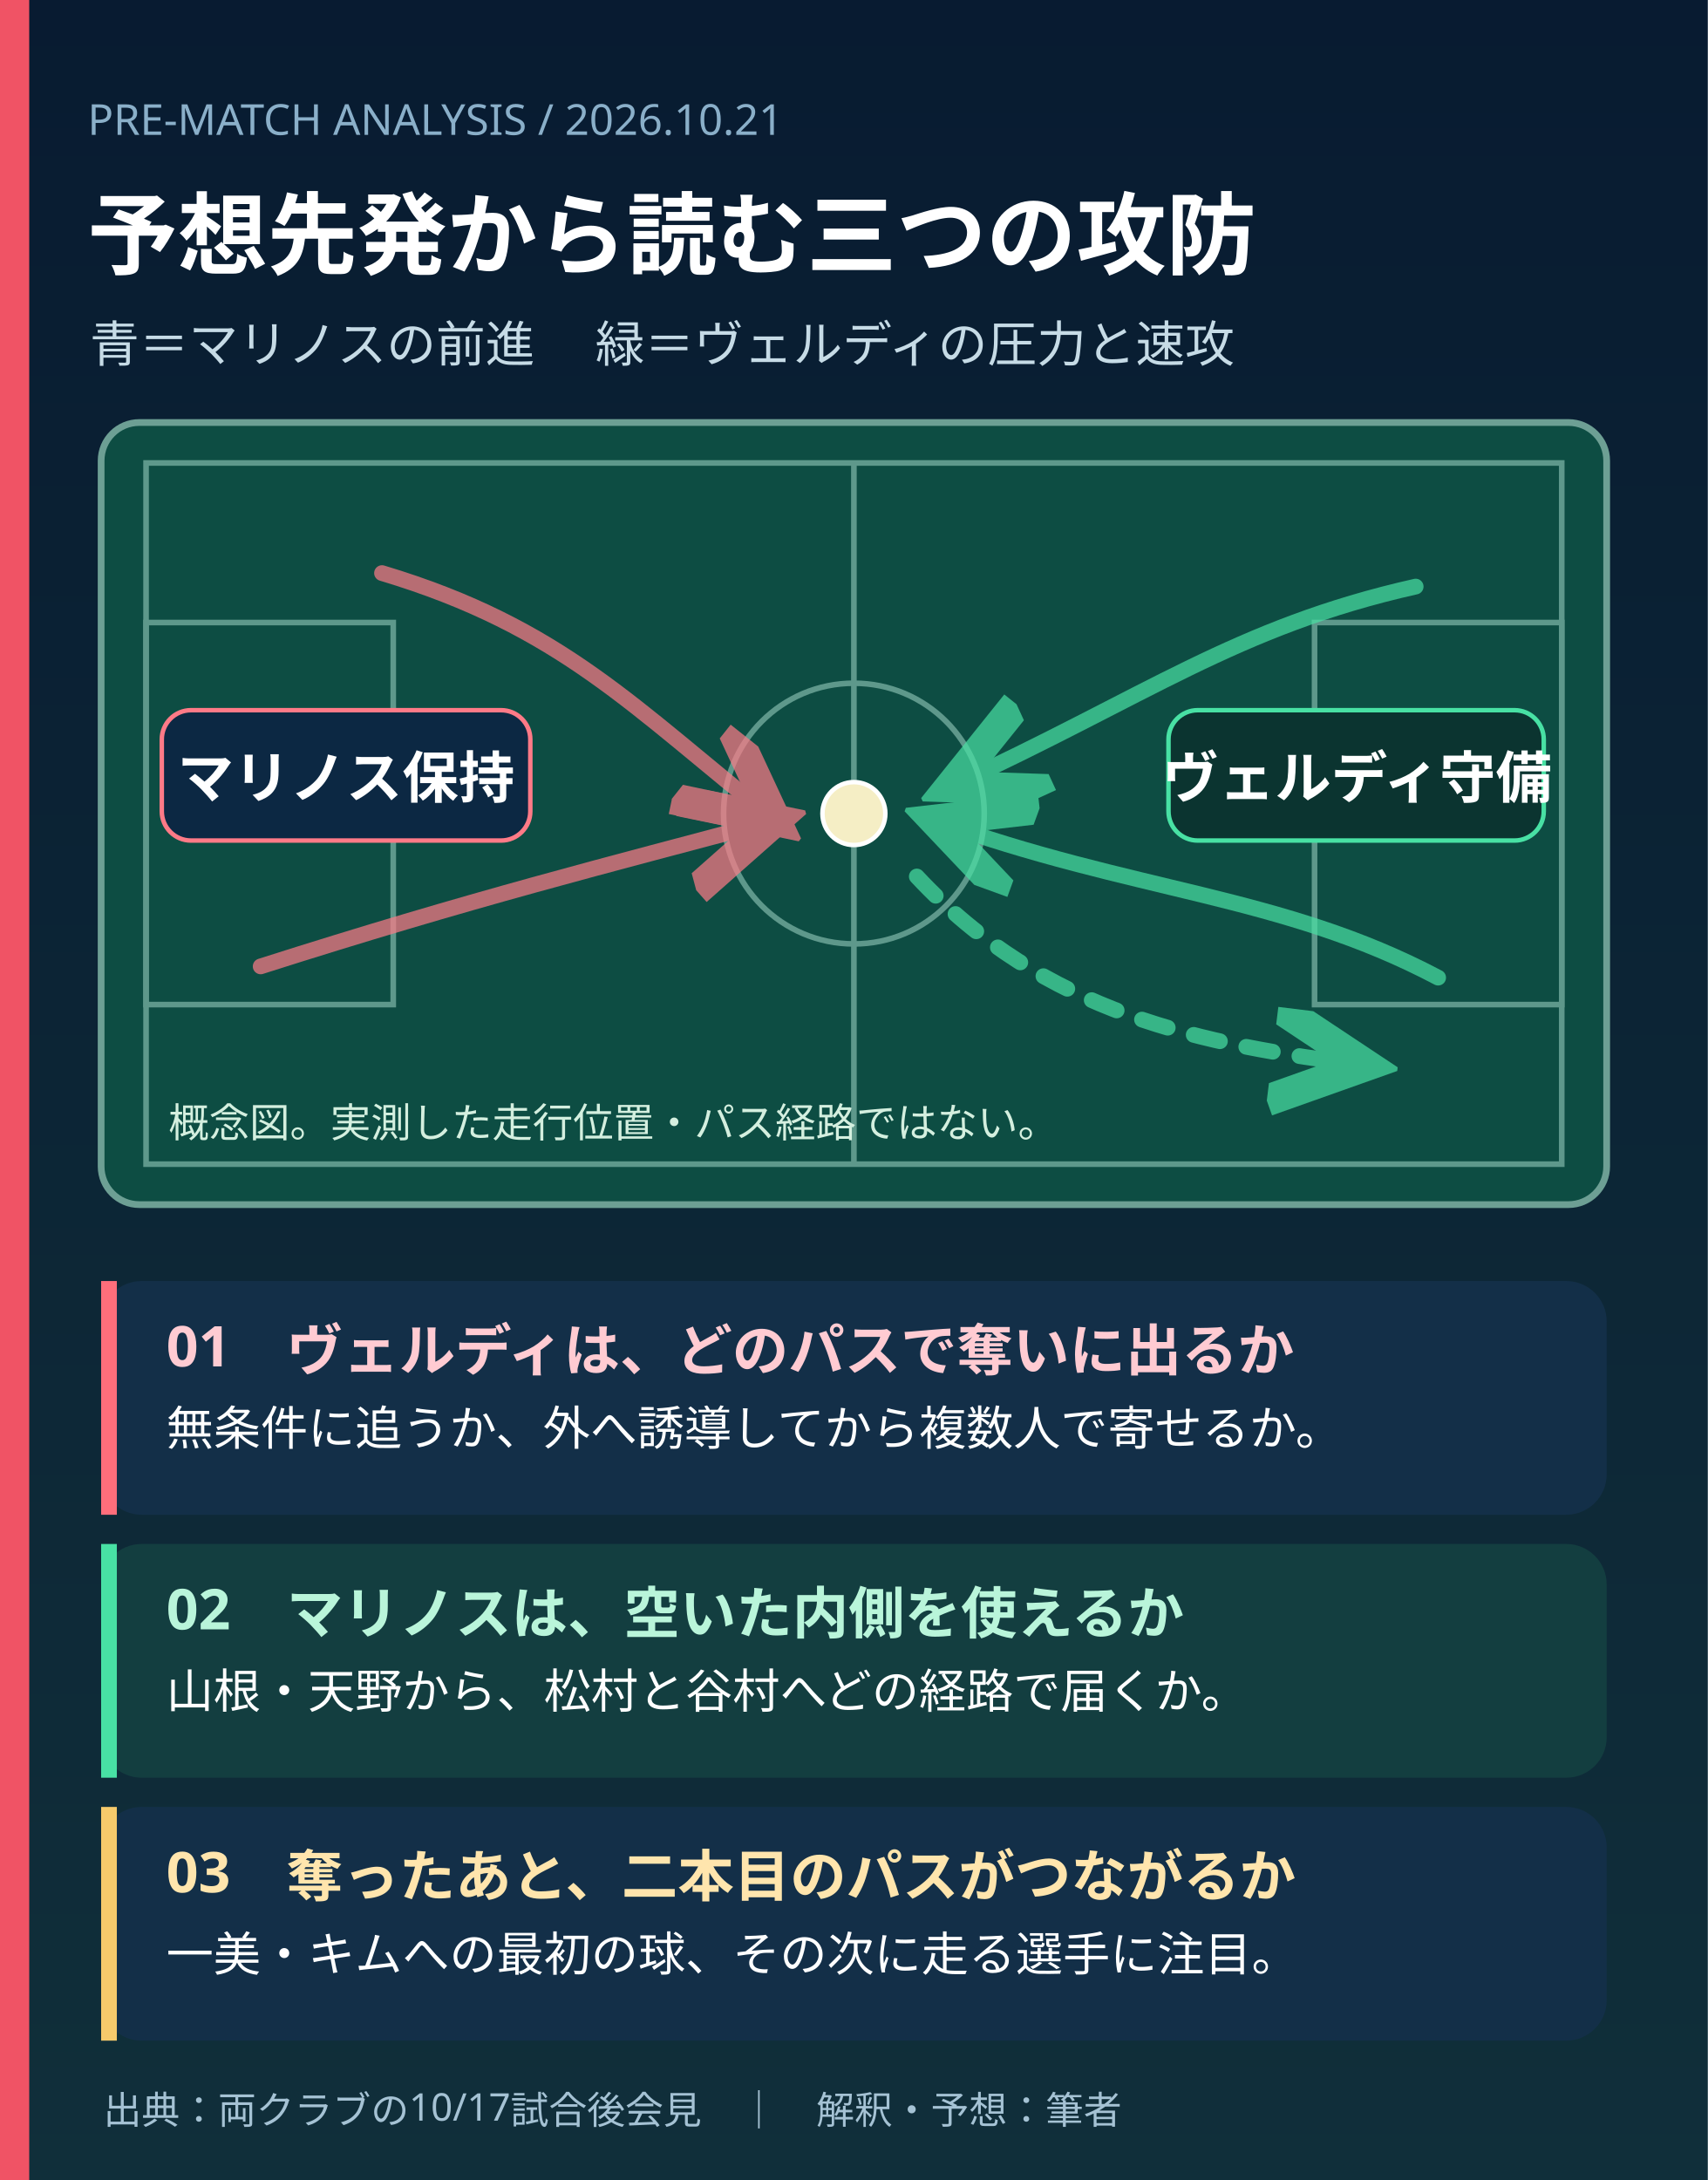
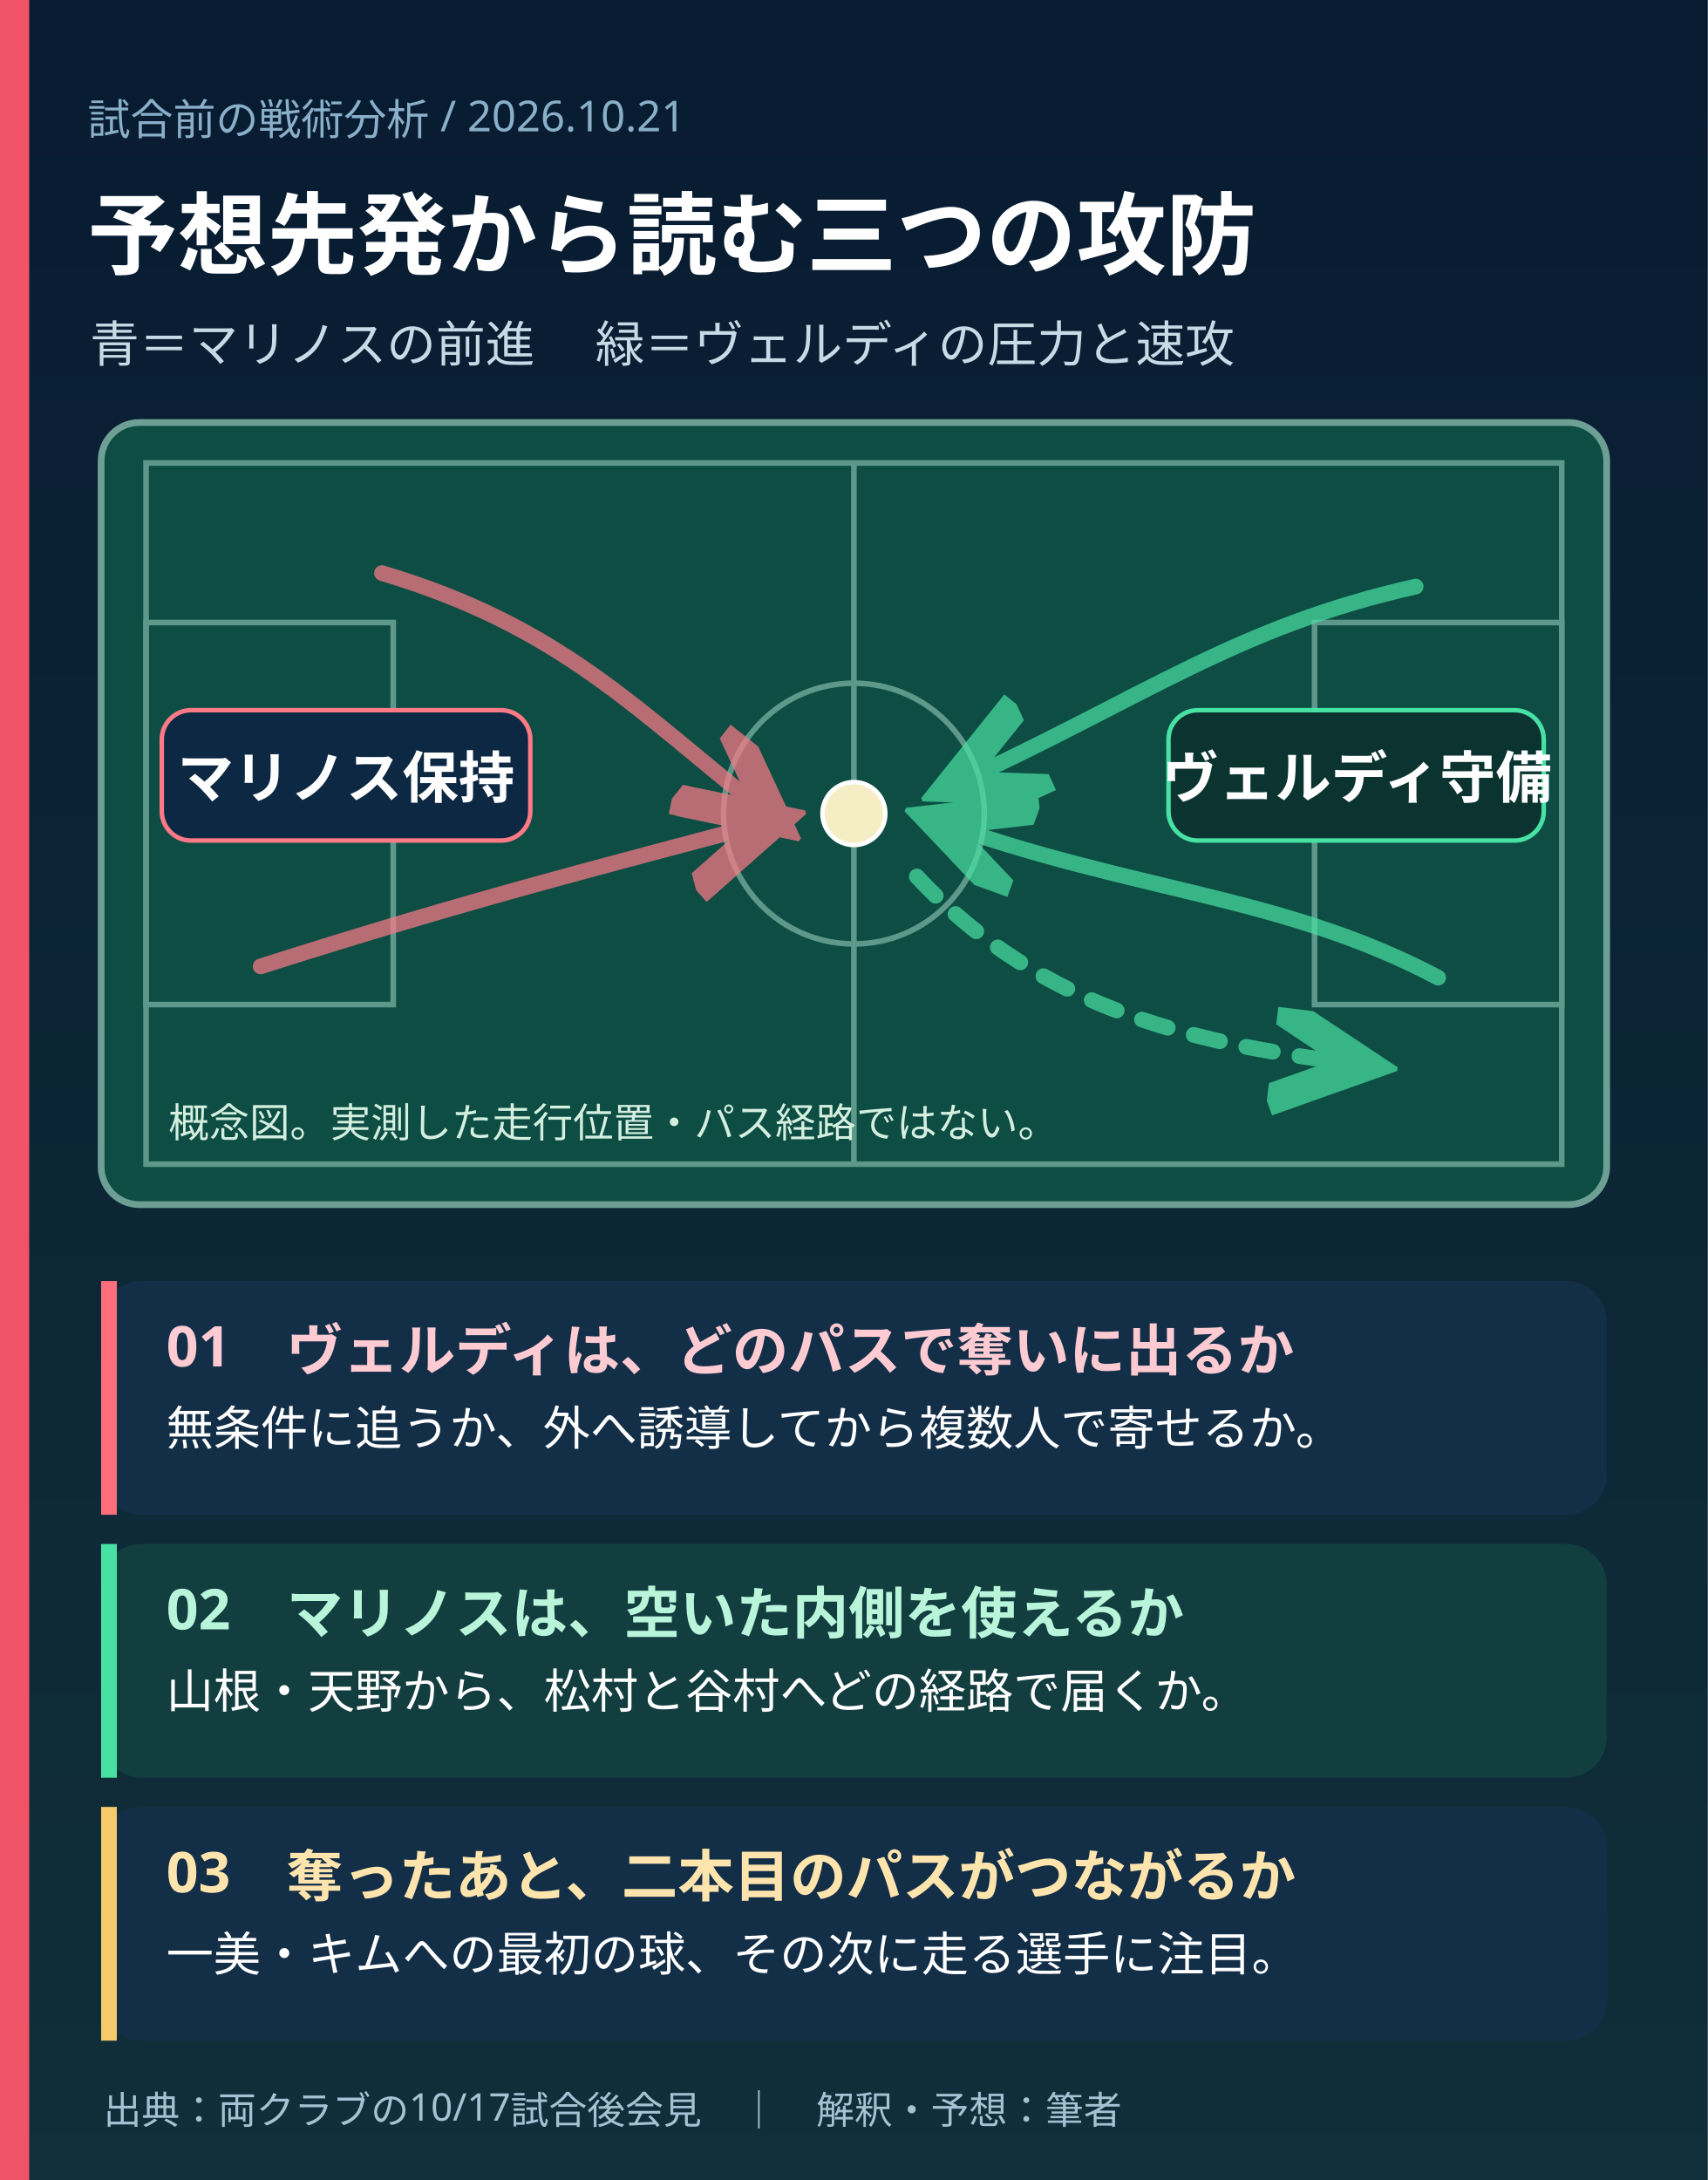
<svg xmlns="http://www.w3.org/2000/svg" viewBox="0 0 760 970" role="img" aria-label="マリノス対ヴェルディの戦術上の3つの噛み合わせ">
  <defs>
    <linearGradient id="bg" x1="0" y1="0" x2="0" y2="1">
      <stop stop-color="#081b31" />
      <stop offset="1" stop-color="#102f3a" />
    </linearGradient>
    <marker id="red" markerWidth="8" markerHeight="8" refX="6" refY="3" orient="auto">
      <path d="M0 0L6 3L0 6" fill="none" stroke="#ff7a87" stroke-width="2" />
    </marker>
    <marker id="green" markerWidth="8" markerHeight="8" refX="6" refY="3" orient="auto">
      <path d="M0 0L6 3L0 6" fill="none" stroke="#48e1a4" stroke-width="2" />
    </marker>
  </defs>
  <rect width="760" height="970" rx="0" fill="url(#bg)" />
  <rect x="0" y="0" width="13" height="970" fill="#f05365" />
-   <text x="39" y="60" fill="#8aafc9" font-size="19" font-family="Noto Sans JP, Meiryo">PRE-MATCH ANALYSIS / 2026.10.21</text>
+   <text x="39" y="60" fill="#8aafc9" font-size="19" font-family="Noto Sans JP, Meiryo">試合前の戦術分析 / 2026.10.21</text>
  <text x="39" y="119" fill="#ffffff" font-size="40" font-weight="800" font-family="Noto Sans JP, Meiryo">予想先発から読む三つの攻防</text>
  <text x="40" y="161" fill="#c6dbe6" font-size="22" font-family="Noto Sans JP, Meiryo">青＝マリノスの前進　 緑＝ヴェルディの圧力と速攻</text>
  <rect x="45" y="188" width="670" height="348" rx="17" fill="#0d4d43" stroke="#6d9f94" stroke-width="3" />
  <g stroke="#a1d5c6" fill="none" stroke-width="2.5" opacity=".55">
    <rect x="65" y="206" width="630" height="312" />
    <line x1="380" y1="206" x2="380" y2="518" />
    <circle cx="380" cy="362" r="58" />
    <rect x="65" y="277" width="110" height="170" />
    <rect x="585" y="277" width="110" height="170" />
  </g>
  <g opacity=".7" fill="none" stroke-width="7" stroke-linecap="round">
    <path d="M116 430 C210 400 270 385 345 365" stroke="#ff7a87" marker-end="url(#red)" />
    <path d="M170 255 C250 279 282 315 345 365" stroke="#ff7a87" marker-end="url(#red)" />
    <path d="M640 435 C570 398 504 397 416 365" stroke="#48e1a4" marker-end="url(#green)" />
    <path d="M630 261 C550 279 510 310 423 350" stroke="#48e1a4" marker-end="url(#green)" />
    <path d="M408 390 C465 451 535 465 608 474" stroke="#48e1a4" stroke-dasharray="12 12" marker-end="url(#green)" />
  </g>
  <g font-family="Noto Sans JP, Meiryo" font-weight="800" font-size="25">
    <rect x="72" y="316" width="164" height="58" rx="13" fill="#0c2843" stroke="#ff7a87" stroke-width="2" />
    <text x="154" y="355" text-anchor="middle" fill="#fff">マリノス保持</text>
    <rect x="520" y="316" width="167" height="58" rx="13" fill="#0b3430" stroke="#48e1a4" stroke-width="2" />
    <text x="604" y="355" text-anchor="middle" fill="#fff">ヴェルディ守備</text>
  </g>
  <circle cx="380" cy="362" r="14" fill="#f5eec5" stroke="#fff" stroke-width="2" />
  <text x="75" y="506" fill="#d4efdf" font-family="Noto Sans JP, Meiryo" font-size="18">概念図。実測した走行位置・パス経路ではない。</text>
  <rect x="45" y="570" width="670" height="104" rx="18" fill="#132f48" />
  <rect x="45" y="570" width="7" height="104" fill="#ff6e7b" />
  <text x="74" y="608" fill="#ffcbd2" font-size="25" font-weight="800" font-family="Noto Sans JP, Meiryo">01　ヴェルディは、どのパスで奪いに出るか</text>
  <text x="74" y="643" fill="#fff" font-size="21" font-family="Noto Sans JP, Meiryo">無条件に追うか、外へ誘導してから複数人で寄せるか。</text>
  <rect x="45" y="687" width="670" height="104" rx="18" fill="#133e40" />
  <rect x="45" y="687" width="7" height="104" fill="#48e1a4" />
  <text x="74" y="725" fill="#b9f5da" font-size="25" font-weight="800" font-family="Noto Sans JP, Meiryo">02　マリノスは、空いた内側を使えるか</text>
  <text x="74" y="760" fill="#fff" font-size="21" font-family="Noto Sans JP, Meiryo">山根・天野から、松村と谷村へどの経路で届くか。</text>
  <rect x="45" y="804" width="670" height="104" rx="18" fill="#132f48" />
  <rect x="45" y="804" width="7" height="104" fill="#f6ca6b" />
  <text x="74" y="842" fill="#ffe5ad" font-size="25" font-weight="800" font-family="Noto Sans JP, Meiryo">03　奪ったあと、二本目のパスがつながるか</text>
  <text x="74" y="877" fill="#fff" font-size="21" font-family="Noto Sans JP, Meiryo">一美・キムへの最初の球、その次に走る選手に注目。</text>
  <text x="46" y="945" fill="#a5c2d4" font-size="17" font-family="Noto Sans JP, Meiryo">出典：両クラブの10/17試合後会見　｜　解釈・予想：筆者</text>
</svg>
